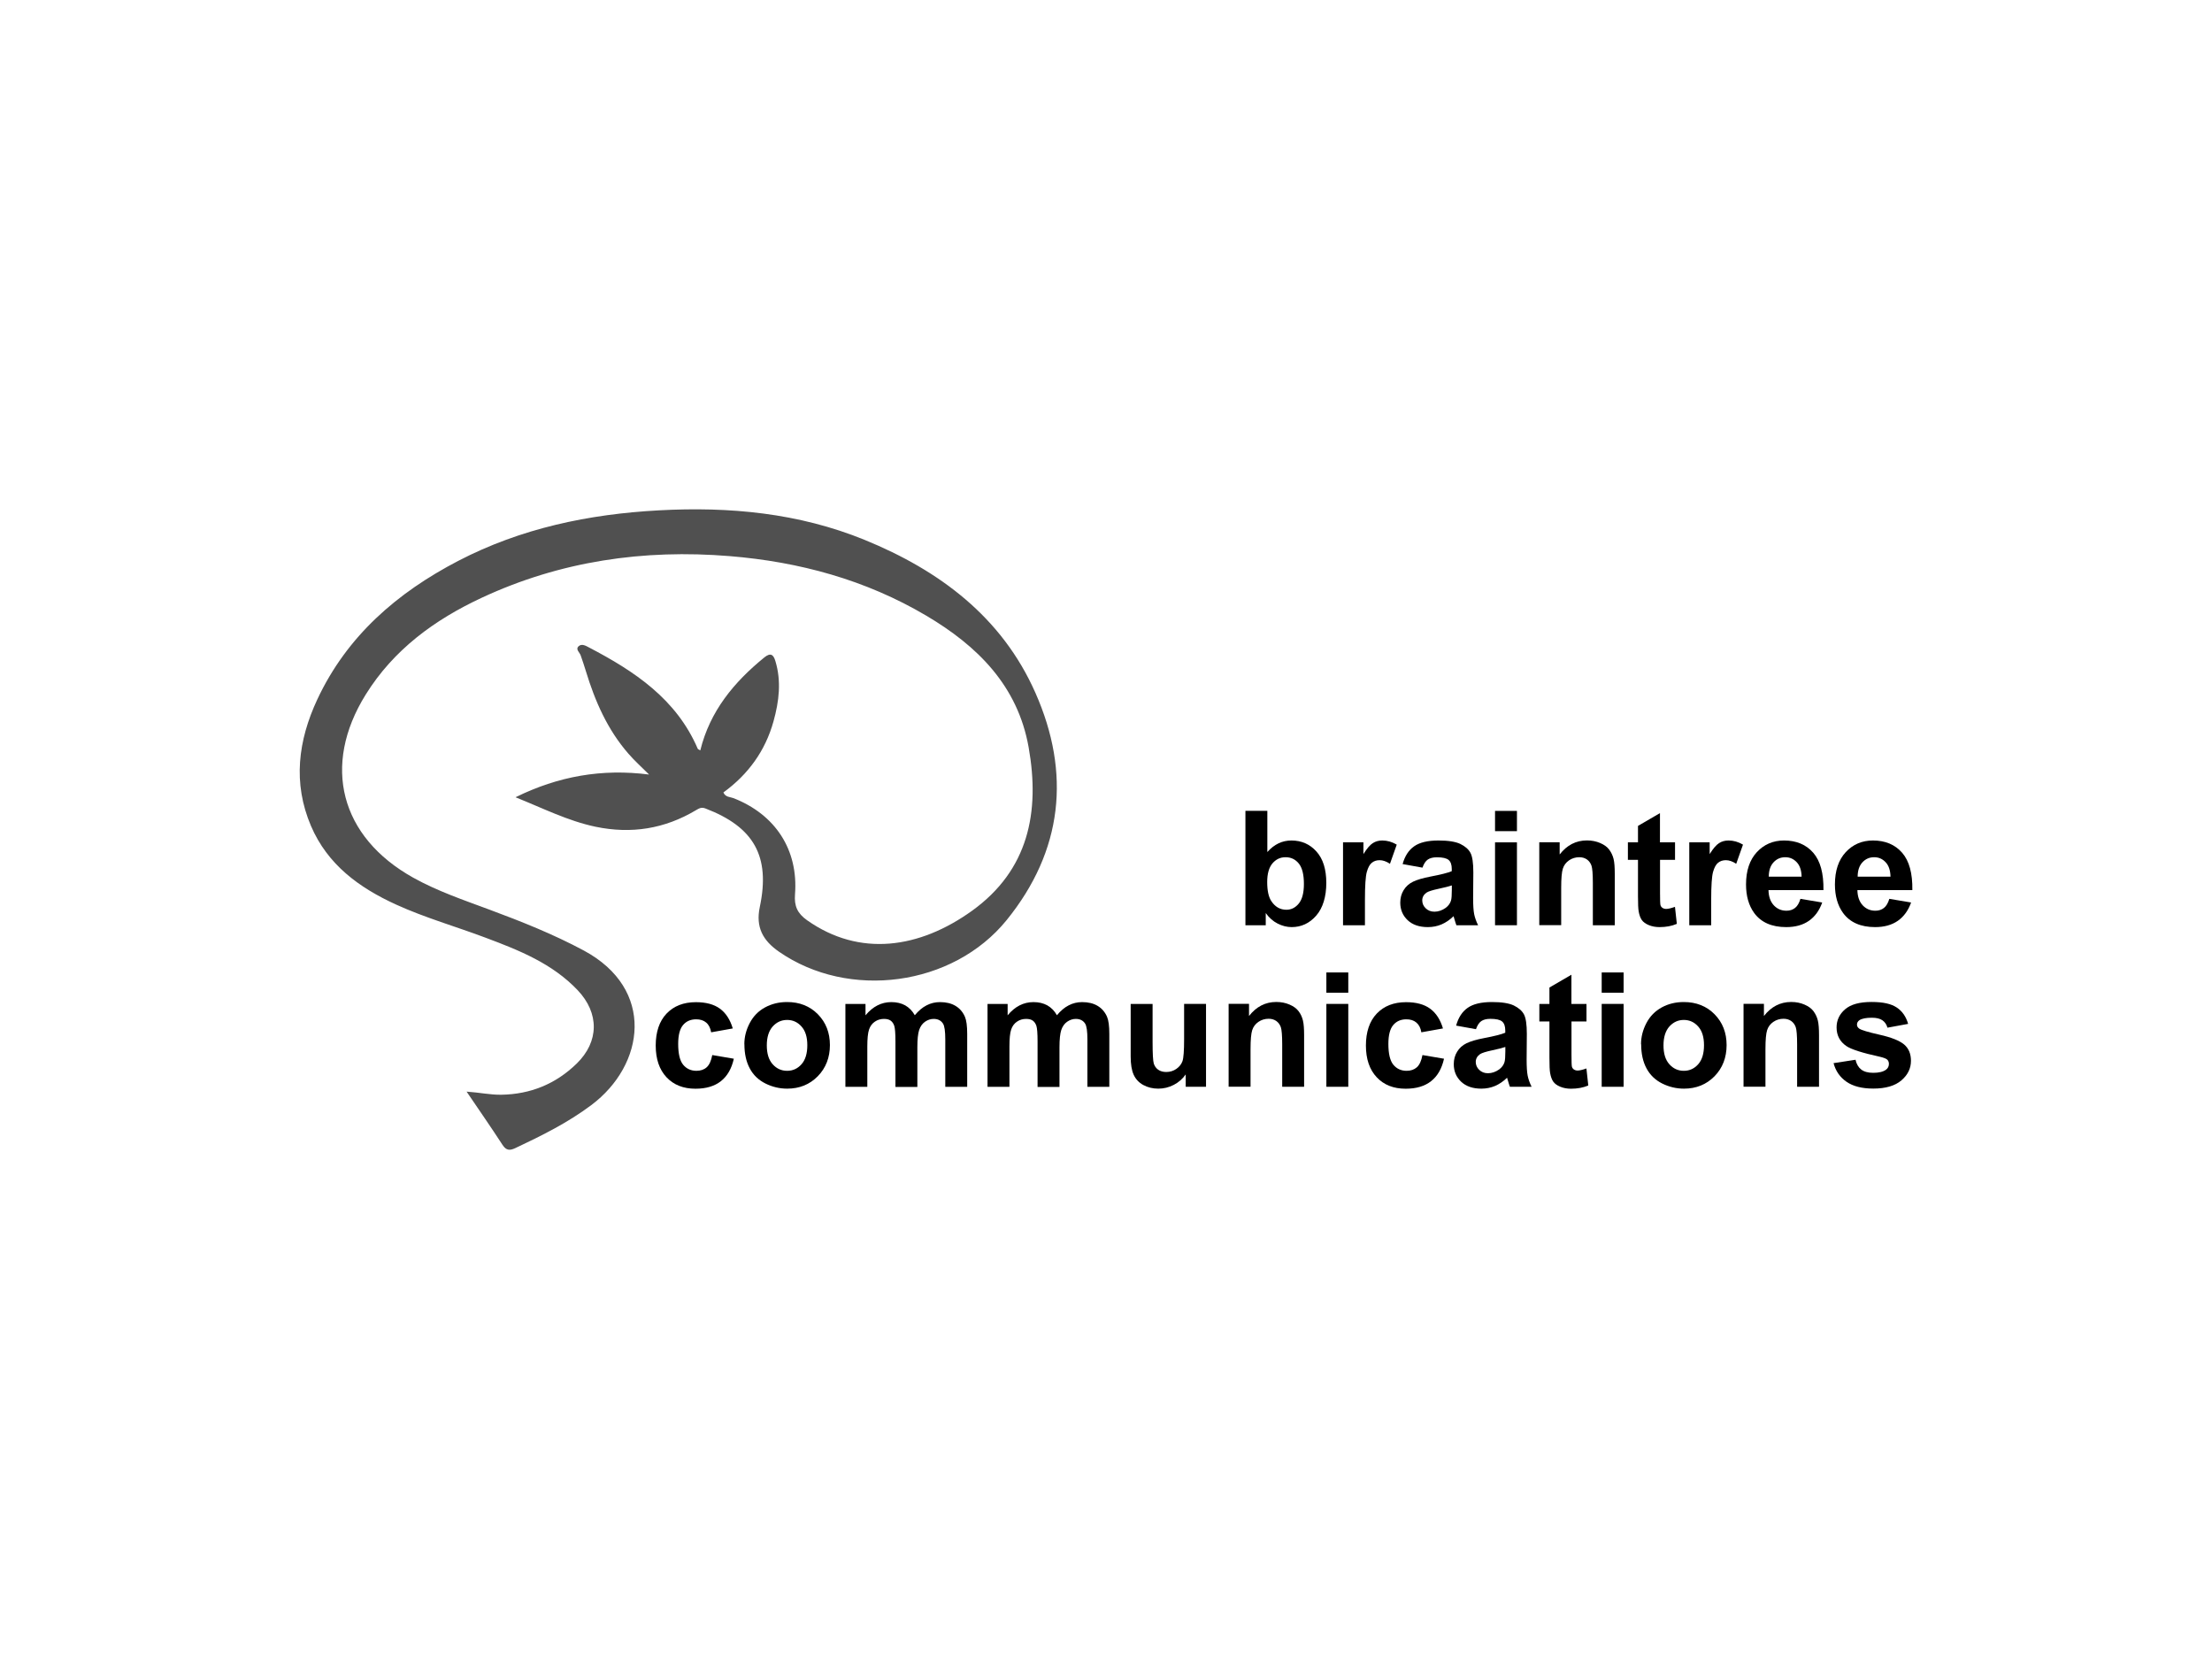
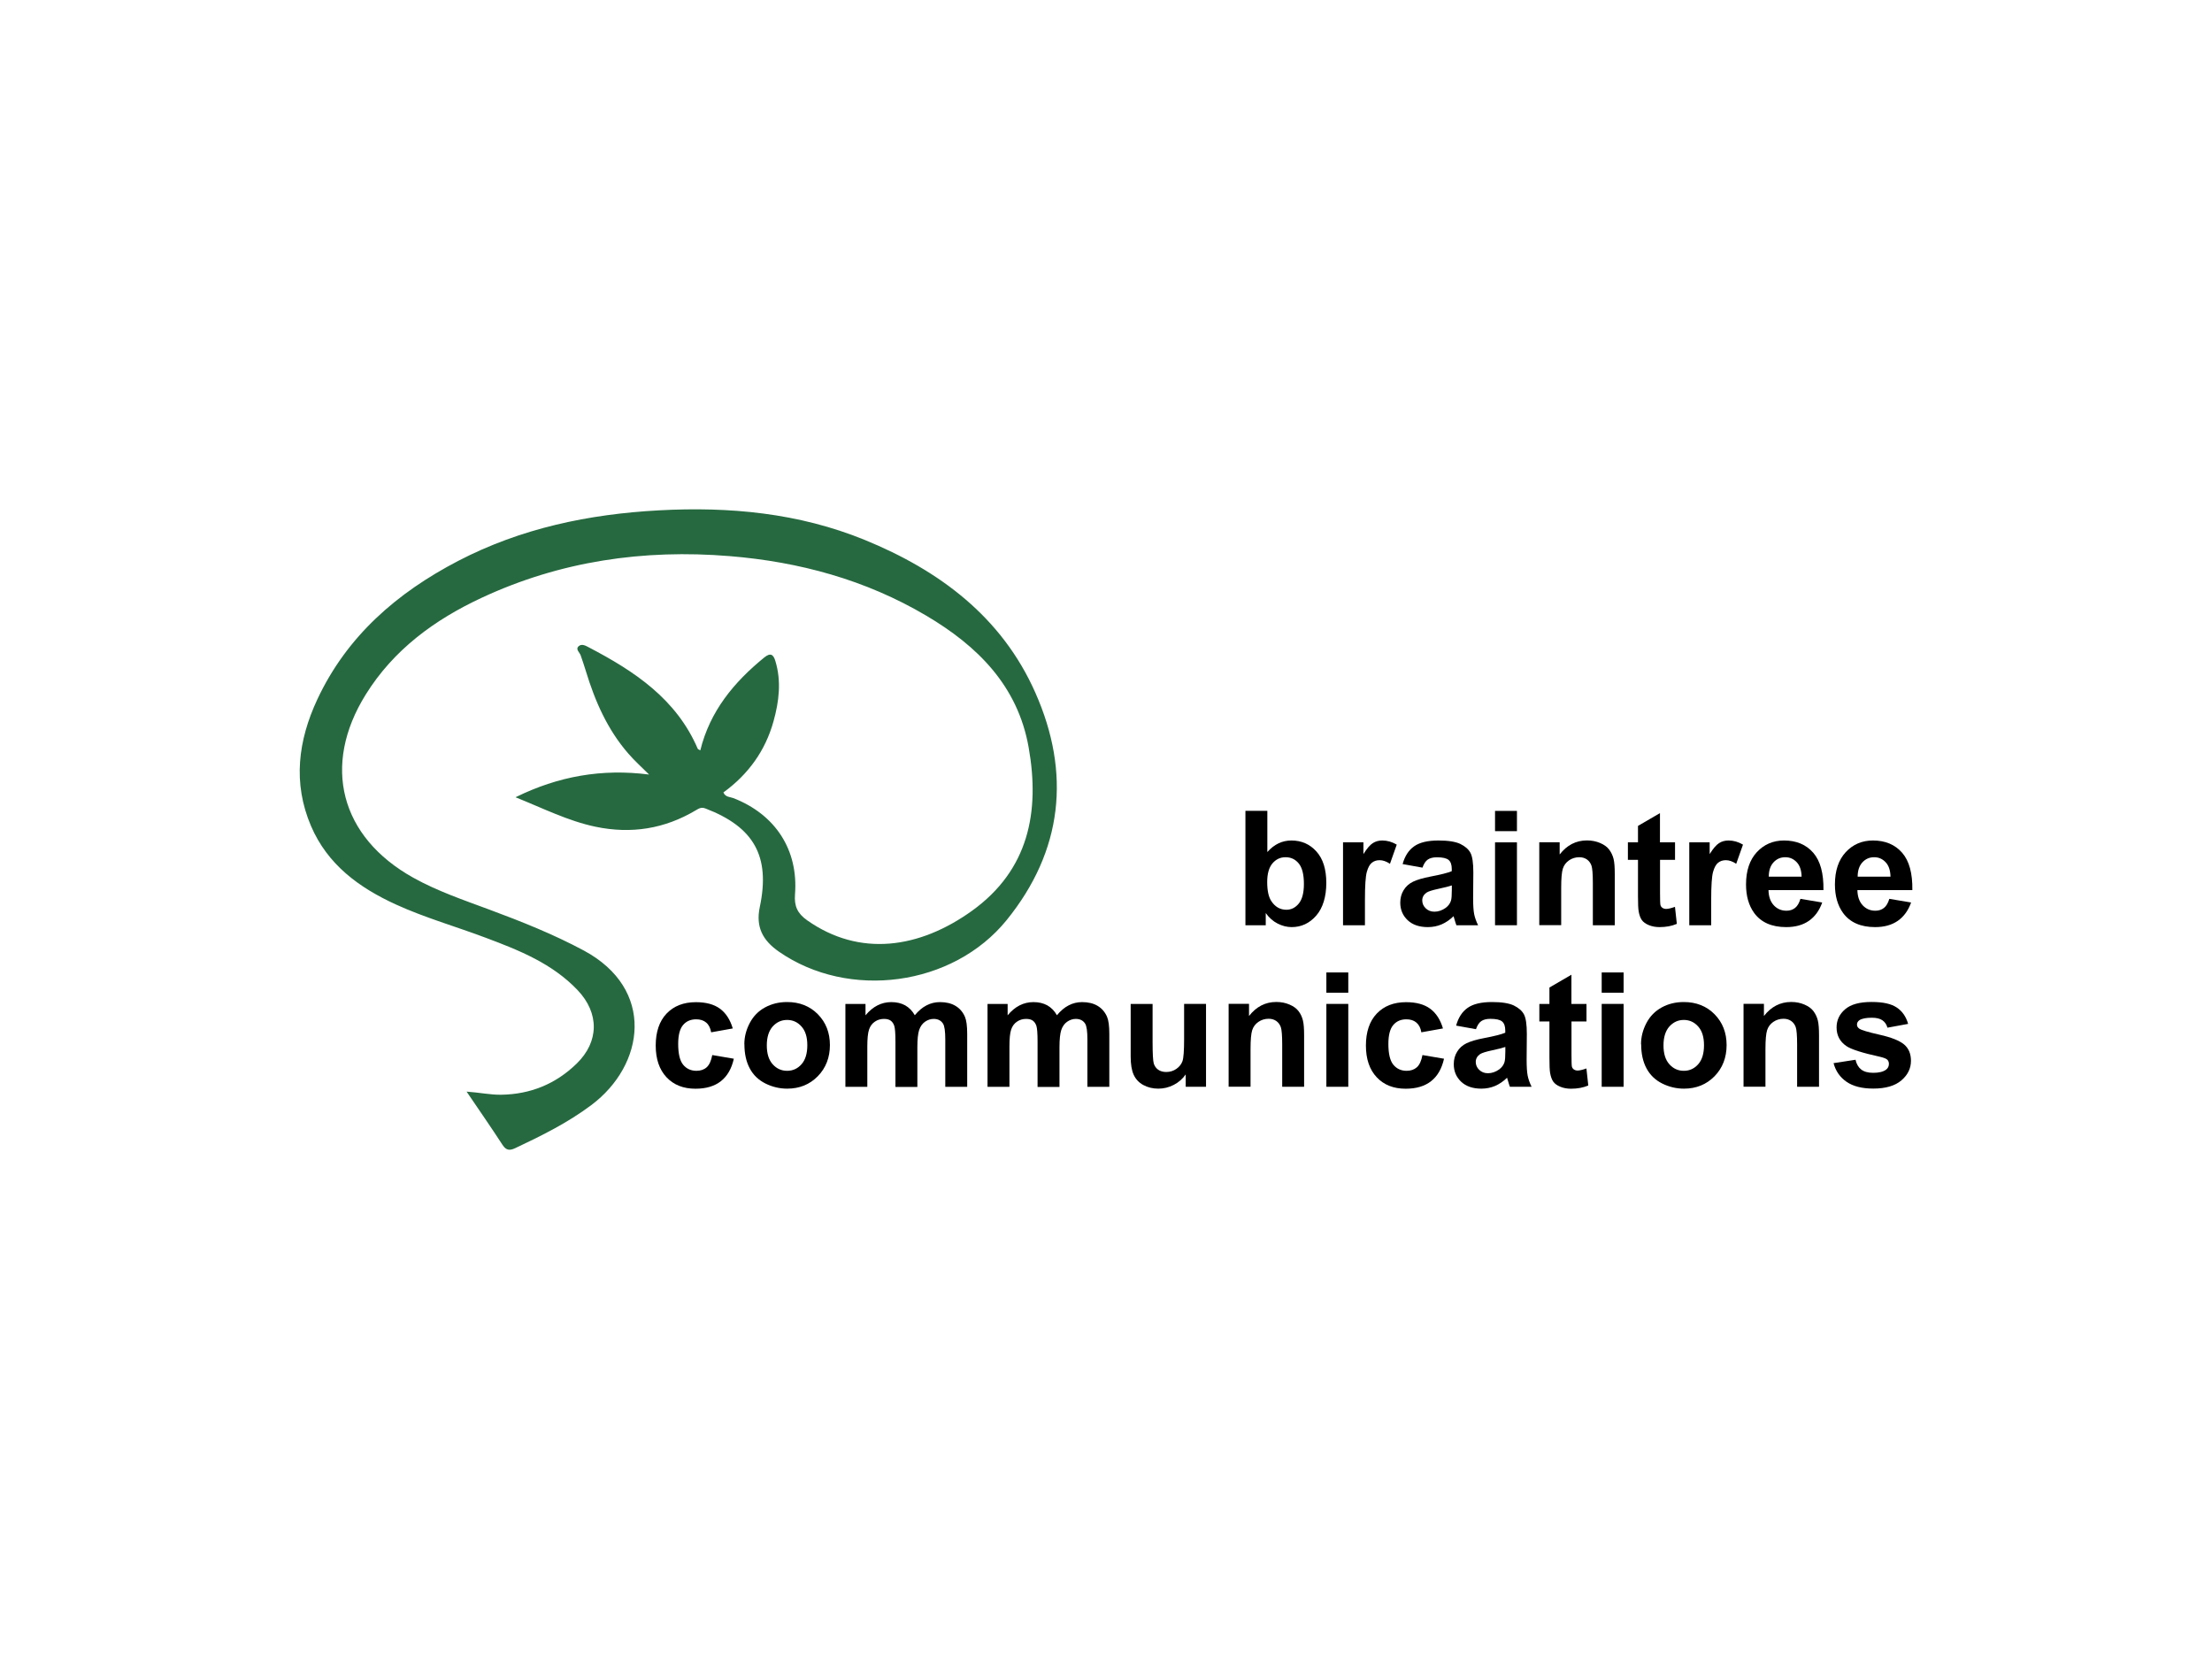
<svg xmlns="http://www.w3.org/2000/svg" id="Layer_1" viewBox="0 0 320 240">
  <defs>
-     <style>.cls-1{fill:#505050;}</style>
+     <style>.cls-1,.cls-2{stroke-width:0px;}.cls-2{fill:#266940;}</style>
  </defs>
  <g id="Braintree_Communications_Pty_Ltd">
-     <path class="cls-1" d="m74.61,115.32c6.14-3.02,12.44-4.15,19.29-3.27-1.07-1.07-2.1-1.99-3-3.03-3.02-3.47-4.82-7.57-6.14-11.92-.23-.77-.5-1.54-.76-2.3-.15-.44-.81-.88-.26-1.34.44-.37,1.01-.04,1.46.2,6.59,3.44,12.65,7.46,15.74,14.66.04.08.18.12.37.23,1.39-5.67,4.87-9.87,9.27-13.45.91-.74,1.32-.38,1.59.53.89,2.93.53,5.84-.27,8.72-1.19,4.28-3.66,7.68-7.25,10.29.3.7.97.64,1.45.82,6.07,2.37,9.41,7.48,8.91,13.92-.13,1.7.34,2.75,1.75,3.75,7.59,5.35,16.24,4.11,23.87-1.38,8.16-5.88,9.84-14.26,8.18-23.63-1.58-8.93-7.41-14.68-14.82-19.06-8.76-5.18-18.37-7.79-28.45-8.61-12.43-1.02-24.47.72-35.84,6.02-6.81,3.17-12.75,7.5-16.8,14.02-6.37,10.25-3.68,20.59,6.88,26.48,3.5,1.95,7.28,3.23,11.02,4.62,4.66,1.73,9.26,3.56,13.66,5.92,10.38,5.58,8.85,16.54,1.08,22.36-3.4,2.55-7.17,4.42-10.99,6.22-.79.37-1.31.37-1.85-.46-1.63-2.51-3.34-4.97-5.2-7.71,1.88.13,3.42.47,4.99.45,4.25-.06,7.91-1.56,10.93-4.5,3.26-3.17,3.3-7.3.15-10.62-3.66-3.86-8.45-5.77-13.28-7.58-4.32-1.63-8.78-2.89-12.99-4.81-5.35-2.44-9.91-5.77-12.31-11.37-2.66-6.22-1.86-12.37.91-18.3,4.29-9.18,11.55-15.45,20.39-20.05,9.09-4.72,18.86-6.76,29.01-7.31,10.22-.56,20.24.38,29.78,4.27,10.82,4.42,19.85,11.15,24.7,22.11,5.16,11.64,3.97,22.86-4.14,32.88-7.8,9.63-22.89,11.58-32.96,4.58-2.31-1.61-3.39-3.53-2.76-6.48,1.55-7.35-.88-11.56-7.86-14.23-.59-.23-.93-.02-1.4.26-4.52,2.69-9.34,3.46-14.51,2.38-4-.84-7.61-2.68-11.54-4.25Z" />
-     <path d="m180.17,133.85v-16.55h3.17v5.96c.98-1.11,2.14-1.67,3.48-1.67,1.46,0,2.67.53,3.62,1.59.96,1.06,1.43,2.58,1.43,4.55s-.49,3.62-1.46,4.73c-.97,1.11-2.16,1.66-3.55,1.66-.68,0-1.36-.17-2.03-.51-.67-.34-1.24-.85-1.72-1.52v1.76h-2.95Zm3.15-6.25c0,1.24.2,2.16.59,2.75.55.84,1.28,1.26,2.19,1.26.7,0,1.3-.3,1.79-.9.49-.6.74-1.54.74-2.83,0-1.37-.25-2.36-.74-2.96-.5-.61-1.13-.91-1.91-.91s-1.39.3-1.9.89c-.5.59-.76,1.49-.76,2.69Z" />
-     <path d="m197.46,133.85h-3.17v-11.99h2.95v1.7c.5-.81.96-1.34,1.36-1.59.4-.26.86-.38,1.37-.38.72,0,1.42.2,2.09.6l-.98,2.77c-.53-.35-1.03-.52-1.49-.52s-.82.12-1.13.37c-.31.24-.55.69-.73,1.33-.18.64-.27,1.98-.27,4.02v3.7Z" />
-     <path d="m205.79,125.52l-2.88-.52c.32-1.16.88-2.02,1.67-2.57.79-.56,1.96-.84,3.52-.84,1.41,0,2.47.17,3.16.5.69.34,1.18.76,1.46,1.28.28.52.42,1.46.42,2.84l-.03,3.7c0,1.05.05,1.83.15,2.33.1.5.29,1.04.57,1.61h-3.14c-.08-.21-.18-.52-.3-.94-.05-.19-.09-.31-.11-.37-.54.53-1.12.92-1.74,1.19-.62.26-1.28.39-1.98.39-1.23,0-2.21-.33-2.92-1-.71-.67-1.07-1.52-1.07-2.54,0-.68.16-1.28.49-1.81.32-.53.78-.94,1.36-1.22.58-.28,1.42-.53,2.52-.74,1.48-.28,2.51-.54,3.08-.78v-.32c0-.61-.15-1.04-.45-1.3-.3-.26-.87-.39-1.7-.39-.56,0-1,.11-1.32.33-.32.22-.57.61-.77,1.17Zm4.24,2.57c-.41.14-1.05.3-1.93.49-.88.19-1.46.37-1.73.55-.41.29-.62.67-.62,1.12s.17.83.5,1.15c.33.32.75.49,1.26.49.57,0,1.12-.19,1.64-.56.38-.29.64-.64.76-1.05.08-.27.12-.79.12-1.55v-.63Z" />
-     <path d="m216.28,120.24v-2.93h3.17v2.93h-3.17Zm0,13.61v-11.99h3.17v11.99h-3.17Z" />
-     <path d="m233.6,133.85h-3.17v-6.12c0-1.29-.07-2.13-.2-2.51-.14-.38-.36-.68-.66-.89-.31-.21-.67-.32-1.1-.32-.55,0-1.04.15-1.48.45-.44.3-.74.7-.9,1.2-.16.5-.24,1.41-.24,2.75v5.43h-3.17v-11.99h2.95v1.76c1.05-1.35,2.36-2.03,3.95-2.03.7,0,1.34.13,1.92.38.58.25,1.02.57,1.31.97s.5.84.62,1.33c.12.5.17,1.21.17,2.13v7.45Z" />
-     <path d="m242.32,121.86v2.53h-2.17v4.83c0,.98.02,1.55.06,1.71.04.16.14.3.28.4.15.1.33.16.54.16.29,0,.72-.1,1.28-.3l.27,2.46c-.74.32-1.57.47-2.51.47-.57,0-1.09-.1-1.55-.29-.46-.19-.8-.44-1.01-.74-.21-.3-.36-.72-.45-1.24-.07-.37-.1-1.11-.1-2.23v-5.23h-1.46v-2.53h1.46v-2.38l3.18-1.85v4.23h2.17Z" />
-     <path d="m247.55,133.85h-3.17v-11.99h2.95v1.7c.5-.81.96-1.34,1.36-1.59.4-.26.86-.38,1.37-.38.72,0,1.42.2,2.09.6l-.98,2.77c-.53-.35-1.03-.52-1.49-.52s-.82.12-1.13.37c-.31.24-.55.69-.73,1.33-.18.64-.27,1.98-.27,4.02v3.7Z" />
-     <path d="m260.45,130.03l3.16.53c-.41,1.16-1.05,2.04-1.92,2.65-.88.61-1.97.91-3.29.91-2.08,0-3.63-.68-4.63-2.04-.79-1.09-1.18-2.47-1.18-4.13,0-1.99.52-3.54,1.56-4.67,1.04-1.12,2.35-1.69,3.94-1.69,1.78,0,3.19.59,4.22,1.77,1.03,1.18,1.52,2.98,1.48,5.41h-7.95c.02.94.28,1.67.77,2.2.49.52,1.1.78,1.83.78.5,0,.91-.14,1.25-.41.34-.27.59-.71.77-1.31Zm.18-3.21c-.02-.92-.26-1.62-.71-2.09-.45-.48-1-.72-1.65-.72-.69,0-1.26.25-1.72.76-.45.5-.67,1.19-.67,2.05h4.74Z" />
-     <path d="m273.31,130.03l3.16.53c-.41,1.16-1.05,2.04-1.92,2.65-.88.61-1.97.91-3.29.91-2.08,0-3.63-.68-4.63-2.04-.79-1.09-1.18-2.47-1.18-4.13,0-1.99.52-3.54,1.56-4.67,1.04-1.12,2.35-1.69,3.94-1.69,1.78,0,3.19.59,4.22,1.77,1.03,1.18,1.52,2.98,1.48,5.41h-7.95c.02.94.28,1.67.77,2.2.49.52,1.1.78,1.83.78.5,0,.91-.14,1.25-.41.34-.27.59-.71.77-1.31Zm.18-3.21c-.02-.92-.26-1.62-.71-2.09-.45-.48-1-.72-1.65-.72-.69,0-1.26.25-1.72.76-.45.5-.67,1.19-.67,2.05h4.74Z" />
-     <path d="m106.01,148.78l-3.13.56c-.11-.62-.34-1.09-.72-1.41-.37-.32-.86-.47-1.45-.47-.79,0-1.42.27-1.89.82-.47.55-.71,1.46-.71,2.74,0,1.42.24,2.43.72,3.01s1.12.88,1.92.88c.6,0,1.1-.17,1.48-.51.38-.34.65-.93.81-1.77l3.12.53c-.32,1.43-.94,2.51-1.86,3.24-.92.73-2.15,1.1-3.69,1.1-1.75,0-3.15-.55-4.19-1.66-1.04-1.11-1.56-2.64-1.56-4.59s.52-3.52,1.57-4.62c1.05-1.1,2.46-1.65,4.24-1.65,1.46,0,2.62.31,3.48.94.86.63,1.48,1.59,1.86,2.87Z" />
-     <path d="m107.68,151.06c0-1.05.26-2.07.78-3.06.52-.99,1.25-1.74,2.21-2.26s2.01-.78,3.19-.78c1.81,0,3.3.59,4.46,1.77,1.16,1.18,1.74,2.67,1.74,4.46s-.59,3.32-1.76,4.51c-1.17,1.19-2.64,1.79-4.42,1.79-1.1,0-2.15-.25-3.14-.74-1-.5-1.76-1.22-2.27-2.18-.52-.96-.78-2.13-.78-3.5Zm3.25.17c0,1.19.28,2.1.85,2.73.56.63,1.26.95,2.09.95s1.52-.32,2.08-.95c.56-.63.84-1.55.84-2.75s-.28-2.08-.84-2.71c-.56-.63-1.25-.95-2.08-.95s-1.52.32-2.09.95c-.56.63-.85,1.54-.85,2.73Z" />
-     <path d="m122.29,145.24h2.92v1.64c1.05-1.27,2.29-1.91,3.74-1.91.77,0,1.43.16,2,.47.56.32,1.03.79,1.39,1.43.53-.64,1.09-1.12,1.7-1.43.61-.32,1.26-.47,1.95-.47.88,0,1.63.18,2.23.54.61.36,1.06.88,1.37,1.58.22.51.33,1.34.33,2.48v7.66h-3.17v-6.85c0-1.19-.11-1.96-.33-2.3-.29-.45-.74-.68-1.35-.68-.44,0-.86.14-1.25.41s-.67.67-.85,1.19c-.17.52-.26,1.35-.26,2.48v5.76h-3.17v-6.57c0-1.17-.06-1.92-.17-2.26-.11-.34-.29-.59-.52-.76-.24-.17-.56-.25-.97-.25-.49,0-.93.13-1.32.4-.39.26-.67.64-.84,1.14-.17.5-.25,1.32-.25,2.47v5.82h-3.17v-11.99Z" />
-     <path d="m142.85,145.24h2.92v1.64c1.05-1.27,2.29-1.91,3.74-1.91.77,0,1.43.16,2,.47.56.32,1.03.79,1.39,1.43.53-.64,1.09-1.12,1.7-1.43.61-.32,1.26-.47,1.95-.47.88,0,1.63.18,2.23.54.61.36,1.06.88,1.37,1.58.22.51.33,1.34.33,2.48v7.66h-3.17v-6.85c0-1.19-.11-1.96-.33-2.3-.29-.45-.74-.68-1.35-.68-.44,0-.86.14-1.25.41s-.67.67-.85,1.19c-.17.52-.26,1.35-.26,2.48v5.76h-3.17v-6.57c0-1.17-.06-1.92-.17-2.26-.11-.34-.29-.59-.52-.76-.24-.17-.56-.25-.97-.25-.49,0-.93.13-1.32.4-.39.26-.67.64-.84,1.14-.17.5-.25,1.32-.25,2.47v5.82h-3.17v-11.99Z" />
-     <path d="m171.53,157.22v-1.79c-.44.64-1.01,1.14-1.72,1.51-.71.37-1.46.55-2.25.55s-1.53-.18-2.17-.53c-.64-.35-1.1-.85-1.39-1.49-.29-.64-.43-1.52-.43-2.65v-7.58h3.17v5.51c0,1.69.06,2.72.17,3.1.12.38.33.68.64.9.31.22.7.33,1.17.33.54,0,1.03-.15,1.46-.45.43-.3.72-.67.88-1.11.16-.44.24-1.52.24-3.23v-5.06h3.17v11.99h-2.95Z" />
-     <path d="m188.66,157.22h-3.17v-6.12c0-1.29-.07-2.13-.2-2.51-.14-.38-.36-.68-.66-.89-.31-.21-.67-.32-1.1-.32-.55,0-1.04.15-1.48.45-.44.3-.74.7-.9,1.2-.16.5-.24,1.41-.24,2.75v5.43h-3.17v-11.99h2.95v1.76c1.05-1.35,2.36-2.03,3.95-2.03.7,0,1.34.13,1.92.38.58.25,1.02.57,1.31.97.3.39.5.84.62,1.33.12.5.17,1.21.17,2.13v7.45Z" />
-     <path d="m191.88,143.61v-2.93h3.17v2.93h-3.17Zm0,13.61v-11.99h3.17v11.99h-3.17Z" />
-     <path d="m208.75,148.78l-3.13.56c-.1-.62-.34-1.09-.72-1.41-.37-.32-.86-.47-1.45-.47-.79,0-1.42.27-1.89.82-.47.55-.71,1.46-.71,2.74,0,1.42.24,2.43.72,3.01s1.12.88,1.92.88c.6,0,1.09-.17,1.48-.51.38-.34.65-.93.81-1.77l3.12.53c-.32,1.43-.94,2.51-1.86,3.24-.92.73-2.15,1.1-3.69,1.1-1.75,0-3.15-.55-4.19-1.66-1.04-1.11-1.56-2.64-1.56-4.59s.52-3.52,1.57-4.62,2.46-1.65,4.24-1.65c1.46,0,2.62.31,3.48.94.86.63,1.48,1.59,1.86,2.87Z" />
-     <path d="m213.53,148.89l-2.88-.52c.32-1.16.88-2.02,1.67-2.57.79-.56,1.96-.84,3.52-.84,1.41,0,2.47.17,3.16.5.69.34,1.18.76,1.46,1.28.28.52.42,1.46.42,2.84l-.03,3.7c0,1.05.05,1.83.15,2.33.1.5.29,1.04.57,1.61h-3.14c-.08-.21-.18-.52-.3-.94-.05-.19-.09-.31-.11-.37-.54.53-1.12.92-1.74,1.19-.62.26-1.28.39-1.98.39-1.23,0-2.21-.33-2.92-1-.71-.67-1.07-1.52-1.07-2.54,0-.68.16-1.28.49-1.81.32-.53.78-.94,1.36-1.22.58-.28,1.42-.53,2.52-.74,1.48-.28,2.51-.54,3.08-.78v-.32c0-.61-.15-1.04-.45-1.3s-.87-.39-1.7-.39c-.56,0-1,.11-1.32.33-.32.22-.57.61-.77,1.17Zm4.24,2.57c-.41.14-1.05.3-1.93.49-.88.19-1.46.37-1.73.55-.41.29-.62.67-.62,1.12s.17.83.5,1.15c.33.32.75.49,1.26.49.57,0,1.12-.19,1.64-.56.38-.29.64-.64.76-1.05.08-.27.12-.79.12-1.55v-.63Z" />
-     <path d="m229.51,145.24v2.53h-2.17v4.83c0,.98.02,1.55.06,1.71.04.16.14.3.28.4.15.1.33.16.54.16.29,0,.72-.1,1.28-.3l.27,2.46c-.74.32-1.57.47-2.51.47-.57,0-1.09-.1-1.55-.29-.46-.19-.8-.44-1.01-.74-.21-.3-.36-.72-.45-1.24-.07-.37-.1-1.11-.1-2.23v-5.23h-1.46v-2.53h1.46v-2.38l3.18-1.85v4.23h2.17Z" />
-     <path d="m231.71,143.61v-2.93h3.17v2.93h-3.17Zm0,13.61v-11.99h3.17v11.99h-3.17Z" />
-     <path d="m237.4,151.06c0-1.05.26-2.07.78-3.06.52-.99,1.26-1.74,2.21-2.26.95-.52,2.01-.78,3.19-.78,1.81,0,3.3.59,4.46,1.77,1.16,1.18,1.74,2.67,1.74,4.46s-.58,3.32-1.75,4.51c-1.17,1.19-2.64,1.79-4.42,1.79-1.1,0-2.15-.25-3.14-.74-1-.5-1.75-1.22-2.27-2.18-.52-.96-.78-2.13-.78-3.5Zm3.25.17c0,1.19.28,2.1.85,2.73.56.63,1.26.95,2.09.95s1.52-.32,2.08-.95c.56-.63.84-1.55.84-2.75s-.28-2.08-.84-2.71c-.56-.63-1.25-.95-2.08-.95s-1.52.32-2.09.95c-.56.63-.85,1.54-.85,2.73Z" />
-     <path d="m263.15,157.22h-3.17v-6.12c0-1.29-.07-2.13-.2-2.51-.14-.38-.36-.68-.66-.89-.31-.21-.67-.32-1.1-.32-.55,0-1.04.15-1.48.45-.44.3-.74.7-.9,1.2-.16.5-.24,1.41-.24,2.75v5.43h-3.17v-11.99h2.95v1.76c1.05-1.35,2.36-2.03,3.95-2.03.7,0,1.34.13,1.92.38.58.25,1.02.57,1.31.97s.5.84.62,1.33c.12.5.17,1.21.17,2.13v7.45Z" />
-     <path d="m265.25,153.8l3.18-.49c.14.62.41,1.09.82,1.41.41.32.99.48,1.74.48.82,0,1.44-.15,1.85-.45.28-.21.42-.49.42-.85,0-.24-.08-.44-.23-.6-.16-.15-.51-.29-1.06-.42-2.56-.56-4.18-1.08-4.86-1.55-.95-.65-1.42-1.55-1.42-2.7,0-1.04.41-1.91,1.23-2.62.82-.71,2.09-1.06,3.81-1.06s2.86.27,3.66.8c.8.53,1.35,1.32,1.65,2.37l-2.99.55c-.13-.47-.37-.82-.73-1.07s-.87-.37-1.53-.37c-.84,0-1.43.12-1.79.35-.24.17-.36.38-.36.64,0,.23.1.42.32.58.29.21,1.27.51,2.96.89s2.87.85,3.54,1.41c.66.56.99,1.35.99,2.36,0,1.1-.46,2.04-1.38,2.83-.92.79-2.28,1.19-4.07,1.19-1.63,0-2.93-.33-3.88-.99-.95-.66-1.57-1.56-1.87-2.7Z" />
+     <path class="cls-2" d="m74.61,115.32c6.14-3.02,12.44-4.15,19.29-3.27-1.07-1.07-2.1-1.99-3-3.03-3.02-3.47-4.82-7.57-6.14-11.92-.23-.77-.5-1.54-.76-2.3-.15-.44-.81-.88-.26-1.34.44-.37,1.01-.04,1.46.2,6.59,3.44,12.65,7.46,15.74,14.66.04.08.18.12.37.23,1.39-5.67,4.87-9.87,9.27-13.45.91-.74,1.32-.38,1.59.53.89,2.93.53,5.84-.27,8.72-1.19,4.28-3.66,7.68-7.25,10.29.3.7.97.64,1.45.82,6.07,2.37,9.41,7.48,8.91,13.92-.13,1.7.34,2.75,1.75,3.75,7.59,5.35,16.24,4.11,23.87-1.38,8.16-5.88,9.84-14.26,8.18-23.63-1.58-8.93-7.41-14.68-14.82-19.06-8.76-5.18-18.37-7.79-28.45-8.61-12.43-1.02-24.47.72-35.84,6.02-6.81,3.17-12.75,7.5-16.8,14.02-6.37,10.25-3.68,20.59,6.88,26.48,3.5,1.95,7.28,3.23,11.02,4.62,4.66,1.73,9.26,3.56,13.66,5.92,10.38,5.58,8.85,16.54,1.08,22.36-3.4,2.55-7.17,4.42-10.99,6.22-.79.37-1.31.37-1.85-.46-1.63-2.51-3.34-4.97-5.2-7.71,1.88.13,3.42.47,4.99.45,4.25-.06,7.91-1.56,10.93-4.5,3.26-3.17,3.3-7.3.15-10.62-3.66-3.86-8.45-5.77-13.28-7.58-4.32-1.63-8.78-2.89-12.99-4.81-5.35-2.44-9.91-5.77-12.31-11.37-2.66-6.22-1.86-12.37.91-18.3,4.29-9.18,11.55-15.45,20.39-20.05,9.09-4.72,18.86-6.76,29.01-7.31,10.22-.56,20.24.38,29.78,4.27,10.82,4.42,19.85,11.15,24.7,22.11,5.16,11.64,3.97,22.86-4.14,32.88-7.8,9.63-22.89,11.58-32.96,4.58-2.31-1.61-3.39-3.53-2.76-6.48,1.55-7.35-.88-11.56-7.86-14.23-.59-.23-.93-.02-1.4.26-4.52,2.69-9.34,3.46-14.51,2.38-4-.84-7.61-2.68-11.54-4.25Z" />
+     <path class="cls-1" d="m180.17,133.85v-16.55h3.17v5.96c.98-1.11,2.14-1.67,3.48-1.67,1.46,0,2.67.53,3.62,1.59.96,1.06,1.43,2.58,1.43,4.55s-.49,3.62-1.46,4.73c-.97,1.11-2.16,1.66-3.55,1.66-.68,0-1.36-.17-2.03-.51-.67-.34-1.24-.85-1.72-1.52v1.76h-2.95Zm3.15-6.25c0,1.24.2,2.16.59,2.75.55.84,1.28,1.26,2.19,1.26.7,0,1.3-.3,1.79-.9.49-.6.74-1.54.74-2.83,0-1.37-.25-2.36-.74-2.96-.5-.61-1.13-.91-1.91-.91s-1.39.3-1.9.89c-.5.59-.76,1.49-.76,2.69Z" />
+     <path class="cls-1" d="m197.46,133.85h-3.17v-11.99h2.95v1.7c.5-.81.96-1.34,1.36-1.59.4-.26.86-.38,1.37-.38.72,0,1.42.2,2.09.6l-.98,2.77c-.53-.35-1.03-.52-1.49-.52s-.82.12-1.13.37c-.31.24-.55.69-.73,1.33-.18.64-.27,1.98-.27,4.02v3.7Z" />
+     <path class="cls-1" d="m205.79,125.52l-2.88-.52c.32-1.16.88-2.02,1.67-2.57.79-.56,1.96-.84,3.52-.84,1.41,0,2.47.17,3.16.5.69.34,1.18.76,1.46,1.28.28.52.42,1.46.42,2.84l-.03,3.7c0,1.05.05,1.83.15,2.33.1.5.29,1.04.57,1.61h-3.14c-.08-.21-.18-.52-.3-.94-.05-.19-.09-.31-.11-.37-.54.53-1.12.92-1.74,1.19-.62.26-1.28.39-1.98.39-1.23,0-2.21-.33-2.92-1-.71-.67-1.07-1.52-1.07-2.54,0-.68.16-1.28.49-1.81.32-.53.78-.94,1.36-1.22.58-.28,1.42-.53,2.52-.74,1.48-.28,2.51-.54,3.08-.78v-.32c0-.61-.15-1.04-.45-1.3-.3-.26-.87-.39-1.7-.39-.56,0-1,.11-1.32.33-.32.22-.57.61-.77,1.17Zm4.24,2.57c-.41.14-1.05.3-1.93.49-.88.19-1.46.37-1.73.55-.41.29-.62.67-.62,1.12s.17.83.5,1.15c.33.32.75.49,1.26.49.57,0,1.12-.19,1.64-.56.38-.29.64-.64.76-1.05.08-.27.12-.79.12-1.55v-.63Z" />
+     <path class="cls-1" d="m216.28,120.24v-2.93h3.17v2.93h-3.17Zm0,13.61v-11.99h3.17v11.99h-3.17Z" />
+     <path class="cls-1" d="m233.6,133.85h-3.17v-6.12c0-1.29-.07-2.13-.2-2.51-.14-.38-.36-.68-.66-.89-.31-.21-.67-.32-1.1-.32-.55,0-1.04.15-1.48.45-.44.3-.74.7-.9,1.2-.16.5-.24,1.41-.24,2.75v5.43h-3.17v-11.99h2.95v1.76c1.05-1.35,2.36-2.03,3.95-2.03.7,0,1.34.13,1.92.38.58.25,1.02.57,1.31.97s.5.84.62,1.33c.12.5.17,1.21.17,2.13v7.45Z" />
+     <path class="cls-1" d="m242.32,121.86v2.53h-2.17v4.83c0,.98.02,1.55.06,1.71.04.16.14.3.28.4.15.1.33.16.54.16.29,0,.72-.1,1.28-.3l.27,2.46c-.74.32-1.57.47-2.51.47-.57,0-1.09-.1-1.55-.29-.46-.19-.8-.44-1.01-.74-.21-.3-.36-.72-.45-1.24-.07-.37-.1-1.11-.1-2.23v-5.23h-1.46v-2.53h1.46v-2.38l3.18-1.85v4.23h2.17Z" />
+     <path class="cls-1" d="m247.55,133.85h-3.17v-11.99h2.95v1.7c.5-.81.96-1.34,1.36-1.59.4-.26.86-.38,1.37-.38.72,0,1.42.2,2.09.6l-.98,2.77c-.53-.35-1.03-.52-1.49-.52s-.82.12-1.13.37c-.31.24-.55.69-.73,1.33-.18.64-.27,1.98-.27,4.02v3.7Z" />
+     <path class="cls-1" d="m260.45,130.03l3.16.53c-.41,1.16-1.05,2.04-1.92,2.65-.88.61-1.97.91-3.29.91-2.08,0-3.63-.68-4.63-2.04-.79-1.09-1.18-2.47-1.18-4.13,0-1.99.52-3.54,1.56-4.67,1.04-1.12,2.35-1.69,3.94-1.69,1.78,0,3.19.59,4.22,1.77,1.03,1.18,1.52,2.98,1.48,5.41h-7.95c.02.94.28,1.67.77,2.2.49.52,1.1.78,1.83.78.5,0,.91-.14,1.25-.41.34-.27.59-.71.77-1.31Zm.18-3.21c-.02-.92-.26-1.62-.71-2.09-.45-.48-1-.72-1.65-.72-.69,0-1.26.25-1.72.76-.45.5-.67,1.19-.67,2.05h4.74Z" />
+     <path class="cls-1" d="m273.31,130.03l3.16.53c-.41,1.16-1.05,2.04-1.92,2.65-.88.61-1.97.91-3.29.91-2.08,0-3.63-.68-4.63-2.04-.79-1.09-1.18-2.47-1.18-4.13,0-1.99.52-3.54,1.56-4.67,1.04-1.12,2.35-1.69,3.94-1.69,1.78,0,3.19.59,4.22,1.77,1.03,1.18,1.52,2.98,1.48,5.41h-7.95c.02.94.28,1.67.77,2.2.49.52,1.1.78,1.83.78.5,0,.91-.14,1.25-.41.34-.27.59-.71.77-1.31Zm.18-3.21c-.02-.92-.26-1.62-.71-2.09-.45-.48-1-.72-1.65-.72-.69,0-1.26.25-1.72.76-.45.5-.67,1.19-.67,2.05h4.74Z" />
+     <path class="cls-1" d="m106.01,148.78l-3.13.56c-.11-.62-.34-1.09-.72-1.41-.37-.32-.86-.47-1.45-.47-.79,0-1.42.27-1.89.82-.47.55-.71,1.46-.71,2.74,0,1.42.24,2.43.72,3.01s1.12.88,1.92.88c.6,0,1.1-.17,1.48-.51.38-.34.65-.93.81-1.77l3.12.53c-.32,1.43-.94,2.51-1.86,3.24-.92.73-2.15,1.1-3.69,1.1-1.75,0-3.15-.55-4.19-1.66-1.04-1.11-1.56-2.64-1.56-4.59s.52-3.52,1.57-4.62c1.05-1.1,2.46-1.65,4.24-1.65,1.46,0,2.62.31,3.48.94.86.63,1.48,1.59,1.86,2.87Z" />
+     <path class="cls-1" d="m107.68,151.06c0-1.05.26-2.07.78-3.06.52-.99,1.25-1.74,2.21-2.26s2.01-.78,3.19-.78c1.81,0,3.3.59,4.46,1.77,1.16,1.18,1.74,2.67,1.74,4.46s-.59,3.32-1.76,4.51c-1.17,1.19-2.64,1.79-4.42,1.79-1.1,0-2.15-.25-3.14-.74-1-.5-1.76-1.22-2.27-2.18-.52-.96-.78-2.13-.78-3.5Zm3.25.17c0,1.19.28,2.1.85,2.73.56.63,1.26.95,2.09.95s1.52-.32,2.08-.95c.56-.63.84-1.55.84-2.75s-.28-2.08-.84-2.71c-.56-.63-1.25-.95-2.08-.95s-1.52.32-2.09.95c-.56.63-.85,1.54-.85,2.73Z" />
+     <path class="cls-1" d="m122.29,145.24h2.92v1.64c1.05-1.27,2.29-1.91,3.74-1.91.77,0,1.43.16,2,.47.56.32,1.03.79,1.39,1.43.53-.64,1.09-1.12,1.7-1.43.61-.32,1.26-.47,1.95-.47.88,0,1.63.18,2.23.54.61.36,1.06.88,1.37,1.58.22.51.33,1.34.33,2.48v7.66h-3.17v-6.85c0-1.19-.11-1.96-.33-2.3-.29-.45-.74-.68-1.35-.68-.44,0-.86.14-1.25.41s-.67.67-.85,1.19c-.17.52-.26,1.35-.26,2.48v5.76h-3.17v-6.57c0-1.17-.06-1.92-.17-2.26-.11-.34-.29-.59-.52-.76-.24-.17-.56-.25-.97-.25-.49,0-.93.13-1.32.4-.39.26-.67.64-.84,1.14-.17.5-.25,1.32-.25,2.47v5.82h-3.17v-11.99Z" />
+     <path class="cls-1" d="m142.85,145.24h2.92v1.64c1.05-1.27,2.29-1.91,3.74-1.91.77,0,1.43.16,2,.47.56.32,1.03.79,1.39,1.43.53-.64,1.09-1.12,1.7-1.43.61-.32,1.26-.47,1.95-.47.88,0,1.63.18,2.23.54.61.36,1.06.88,1.37,1.58.22.51.33,1.34.33,2.48v7.66h-3.17v-6.85c0-1.19-.11-1.96-.33-2.3-.29-.45-.74-.68-1.35-.68-.44,0-.86.14-1.25.41s-.67.67-.85,1.19c-.17.52-.26,1.35-.26,2.48v5.76h-3.17v-6.57c0-1.17-.06-1.92-.17-2.26-.11-.34-.29-.59-.52-.76-.24-.17-.56-.25-.97-.25-.49,0-.93.13-1.32.4-.39.26-.67.64-.84,1.14-.17.5-.25,1.32-.25,2.47v5.82h-3.17v-11.99Z" />
+     <path class="cls-1" d="m171.53,157.22v-1.79c-.44.64-1.01,1.14-1.72,1.51-.71.37-1.46.55-2.25.55s-1.53-.18-2.17-.53c-.64-.35-1.1-.85-1.39-1.49-.29-.64-.43-1.52-.43-2.65v-7.58h3.17v5.51c0,1.69.06,2.72.17,3.1.12.38.33.68.64.9.31.22.7.33,1.17.33.54,0,1.03-.15,1.46-.45.43-.3.72-.67.88-1.11.16-.44.24-1.52.24-3.23v-5.06h3.17v11.99h-2.95Z" />
+     <path class="cls-1" d="m188.66,157.22h-3.17v-6.12c0-1.29-.07-2.13-.2-2.51-.14-.38-.36-.68-.66-.89-.31-.21-.67-.32-1.1-.32-.55,0-1.04.15-1.48.45-.44.3-.74.7-.9,1.2-.16.5-.24,1.41-.24,2.75v5.43h-3.17v-11.99h2.95v1.76c1.05-1.35,2.36-2.03,3.95-2.03.7,0,1.34.13,1.92.38.58.25,1.02.57,1.31.97.3.39.5.84.62,1.33.12.5.17,1.21.17,2.13v7.45Z" />
+     <path class="cls-1" d="m191.88,143.61v-2.93h3.17v2.93h-3.17Zm0,13.61v-11.99h3.17v11.99h-3.17Z" />
+     <path class="cls-1" d="m208.75,148.78l-3.13.56c-.1-.62-.34-1.09-.72-1.41-.37-.32-.86-.47-1.45-.47-.79,0-1.42.27-1.89.82-.47.55-.71,1.46-.71,2.74,0,1.42.24,2.43.72,3.01s1.12.88,1.92.88c.6,0,1.09-.17,1.48-.51.38-.34.65-.93.81-1.77l3.12.53c-.32,1.43-.94,2.51-1.86,3.24-.92.73-2.15,1.1-3.69,1.1-1.75,0-3.15-.55-4.19-1.66-1.04-1.11-1.56-2.64-1.56-4.59s.52-3.52,1.57-4.62,2.46-1.65,4.24-1.65c1.46,0,2.62.31,3.48.94.86.63,1.48,1.59,1.86,2.87Z" />
+     <path class="cls-1" d="m213.53,148.89l-2.88-.52c.32-1.16.88-2.02,1.67-2.57.79-.56,1.96-.84,3.52-.84,1.41,0,2.47.17,3.16.5.69.34,1.18.76,1.46,1.28.28.52.42,1.46.42,2.84l-.03,3.7c0,1.05.05,1.83.15,2.33.1.5.29,1.04.57,1.61h-3.14c-.08-.21-.18-.52-.3-.94-.05-.19-.09-.31-.11-.37-.54.53-1.12.92-1.74,1.19-.62.26-1.28.39-1.98.39-1.23,0-2.21-.33-2.92-1-.71-.67-1.07-1.52-1.07-2.54,0-.68.16-1.28.49-1.81.32-.53.78-.94,1.36-1.22.58-.28,1.42-.53,2.52-.74,1.48-.28,2.51-.54,3.08-.78v-.32c0-.61-.15-1.04-.45-1.3s-.87-.39-1.7-.39c-.56,0-1,.11-1.32.33-.32.22-.57.61-.77,1.17Zm4.24,2.57c-.41.14-1.05.3-1.93.49-.88.19-1.46.37-1.73.55-.41.29-.62.67-.62,1.12s.17.83.5,1.15c.33.32.75.49,1.26.49.57,0,1.12-.19,1.64-.56.38-.29.64-.64.76-1.05.08-.27.12-.79.12-1.55v-.63Z" />
+     <path class="cls-1" d="m229.51,145.24v2.53h-2.17v4.83c0,.98.02,1.55.06,1.71.04.16.14.3.28.4.15.1.33.16.54.16.29,0,.72-.1,1.28-.3l.27,2.46c-.74.32-1.57.47-2.51.47-.57,0-1.09-.1-1.55-.29-.46-.19-.8-.44-1.01-.74-.21-.3-.36-.72-.45-1.24-.07-.37-.1-1.11-.1-2.23v-5.23h-1.46v-2.53h1.46v-2.38l3.18-1.85v4.23h2.17Z" />
+     <path class="cls-1" d="m231.71,143.61v-2.93h3.17v2.93h-3.17Zm0,13.61v-11.99h3.17v11.99h-3.17Z" />
+     <path class="cls-1" d="m237.4,151.06c0-1.05.26-2.07.78-3.06.52-.99,1.26-1.74,2.21-2.26.95-.52,2.01-.78,3.19-.78,1.81,0,3.3.59,4.46,1.77,1.16,1.18,1.74,2.67,1.74,4.46s-.58,3.32-1.75,4.51c-1.17,1.19-2.64,1.79-4.42,1.79-1.1,0-2.15-.25-3.14-.74-1-.5-1.75-1.22-2.27-2.18-.52-.96-.78-2.13-.78-3.5Zm3.25.17c0,1.19.28,2.1.85,2.73.56.63,1.26.95,2.09.95s1.52-.32,2.08-.95c.56-.63.84-1.55.84-2.75s-.28-2.08-.84-2.71c-.56-.63-1.25-.95-2.08-.95s-1.52.32-2.09.95c-.56.63-.85,1.54-.85,2.73Z" />
+     <path class="cls-1" d="m263.15,157.22h-3.17v-6.12c0-1.29-.07-2.13-.2-2.51-.14-.38-.36-.68-.66-.89-.31-.21-.67-.32-1.1-.32-.55,0-1.04.15-1.48.45-.44.3-.74.7-.9,1.2-.16.5-.24,1.41-.24,2.75v5.43h-3.17v-11.99h2.95v1.76c1.05-1.35,2.36-2.03,3.95-2.03.7,0,1.34.13,1.92.38.58.25,1.02.57,1.31.97s.5.84.62,1.33c.12.5.17,1.21.17,2.13v7.45Z" />
+     <path class="cls-1" d="m265.25,153.8l3.18-.49c.14.62.41,1.09.82,1.41.41.32.99.48,1.74.48.82,0,1.44-.15,1.85-.45.28-.21.42-.49.42-.85,0-.24-.08-.44-.23-.6-.16-.15-.51-.29-1.06-.42-2.56-.56-4.18-1.08-4.86-1.55-.95-.65-1.42-1.55-1.42-2.7,0-1.04.41-1.91,1.23-2.62.82-.71,2.09-1.06,3.81-1.06s2.86.27,3.66.8c.8.53,1.35,1.32,1.65,2.37l-2.99.55c-.13-.47-.37-.82-.73-1.07s-.87-.37-1.53-.37c-.84,0-1.43.12-1.79.35-.24.17-.36.38-.36.64,0,.23.1.42.32.58.29.21,1.27.51,2.96.89s2.87.85,3.54,1.41c.66.56.99,1.35.99,2.36,0,1.1-.46,2.04-1.38,2.83-.92.79-2.28,1.19-4.07,1.19-1.63,0-2.93-.33-3.88-.99-.95-.66-1.57-1.56-1.87-2.7Z" />
  </g>
</svg>
